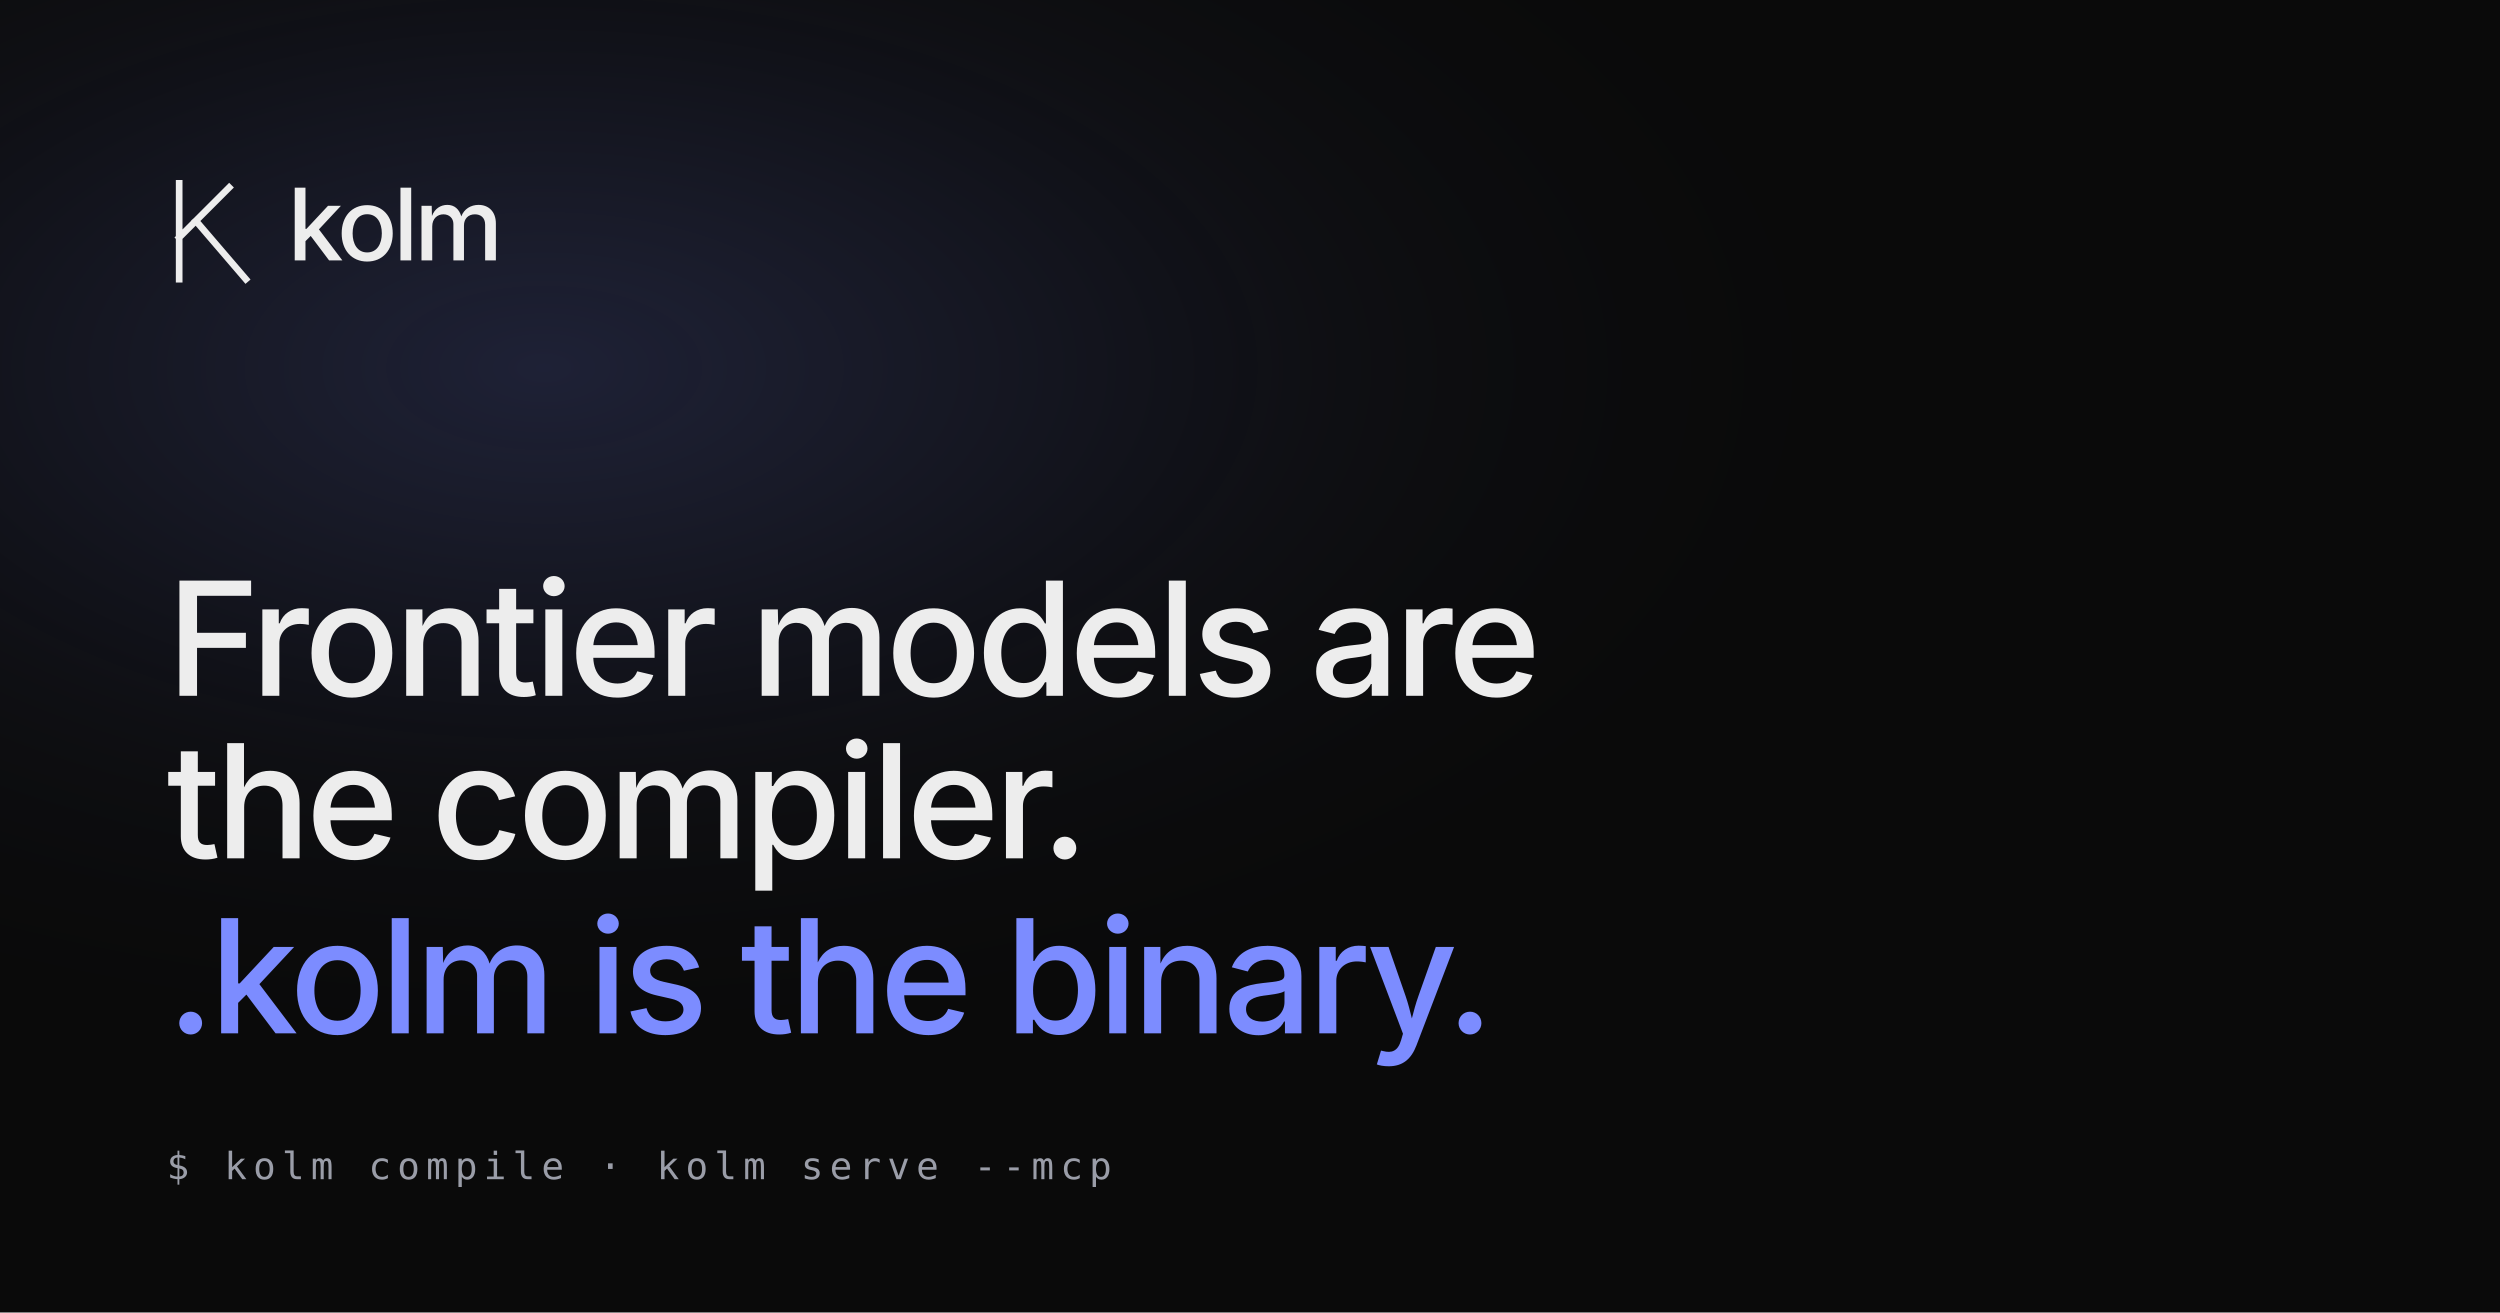
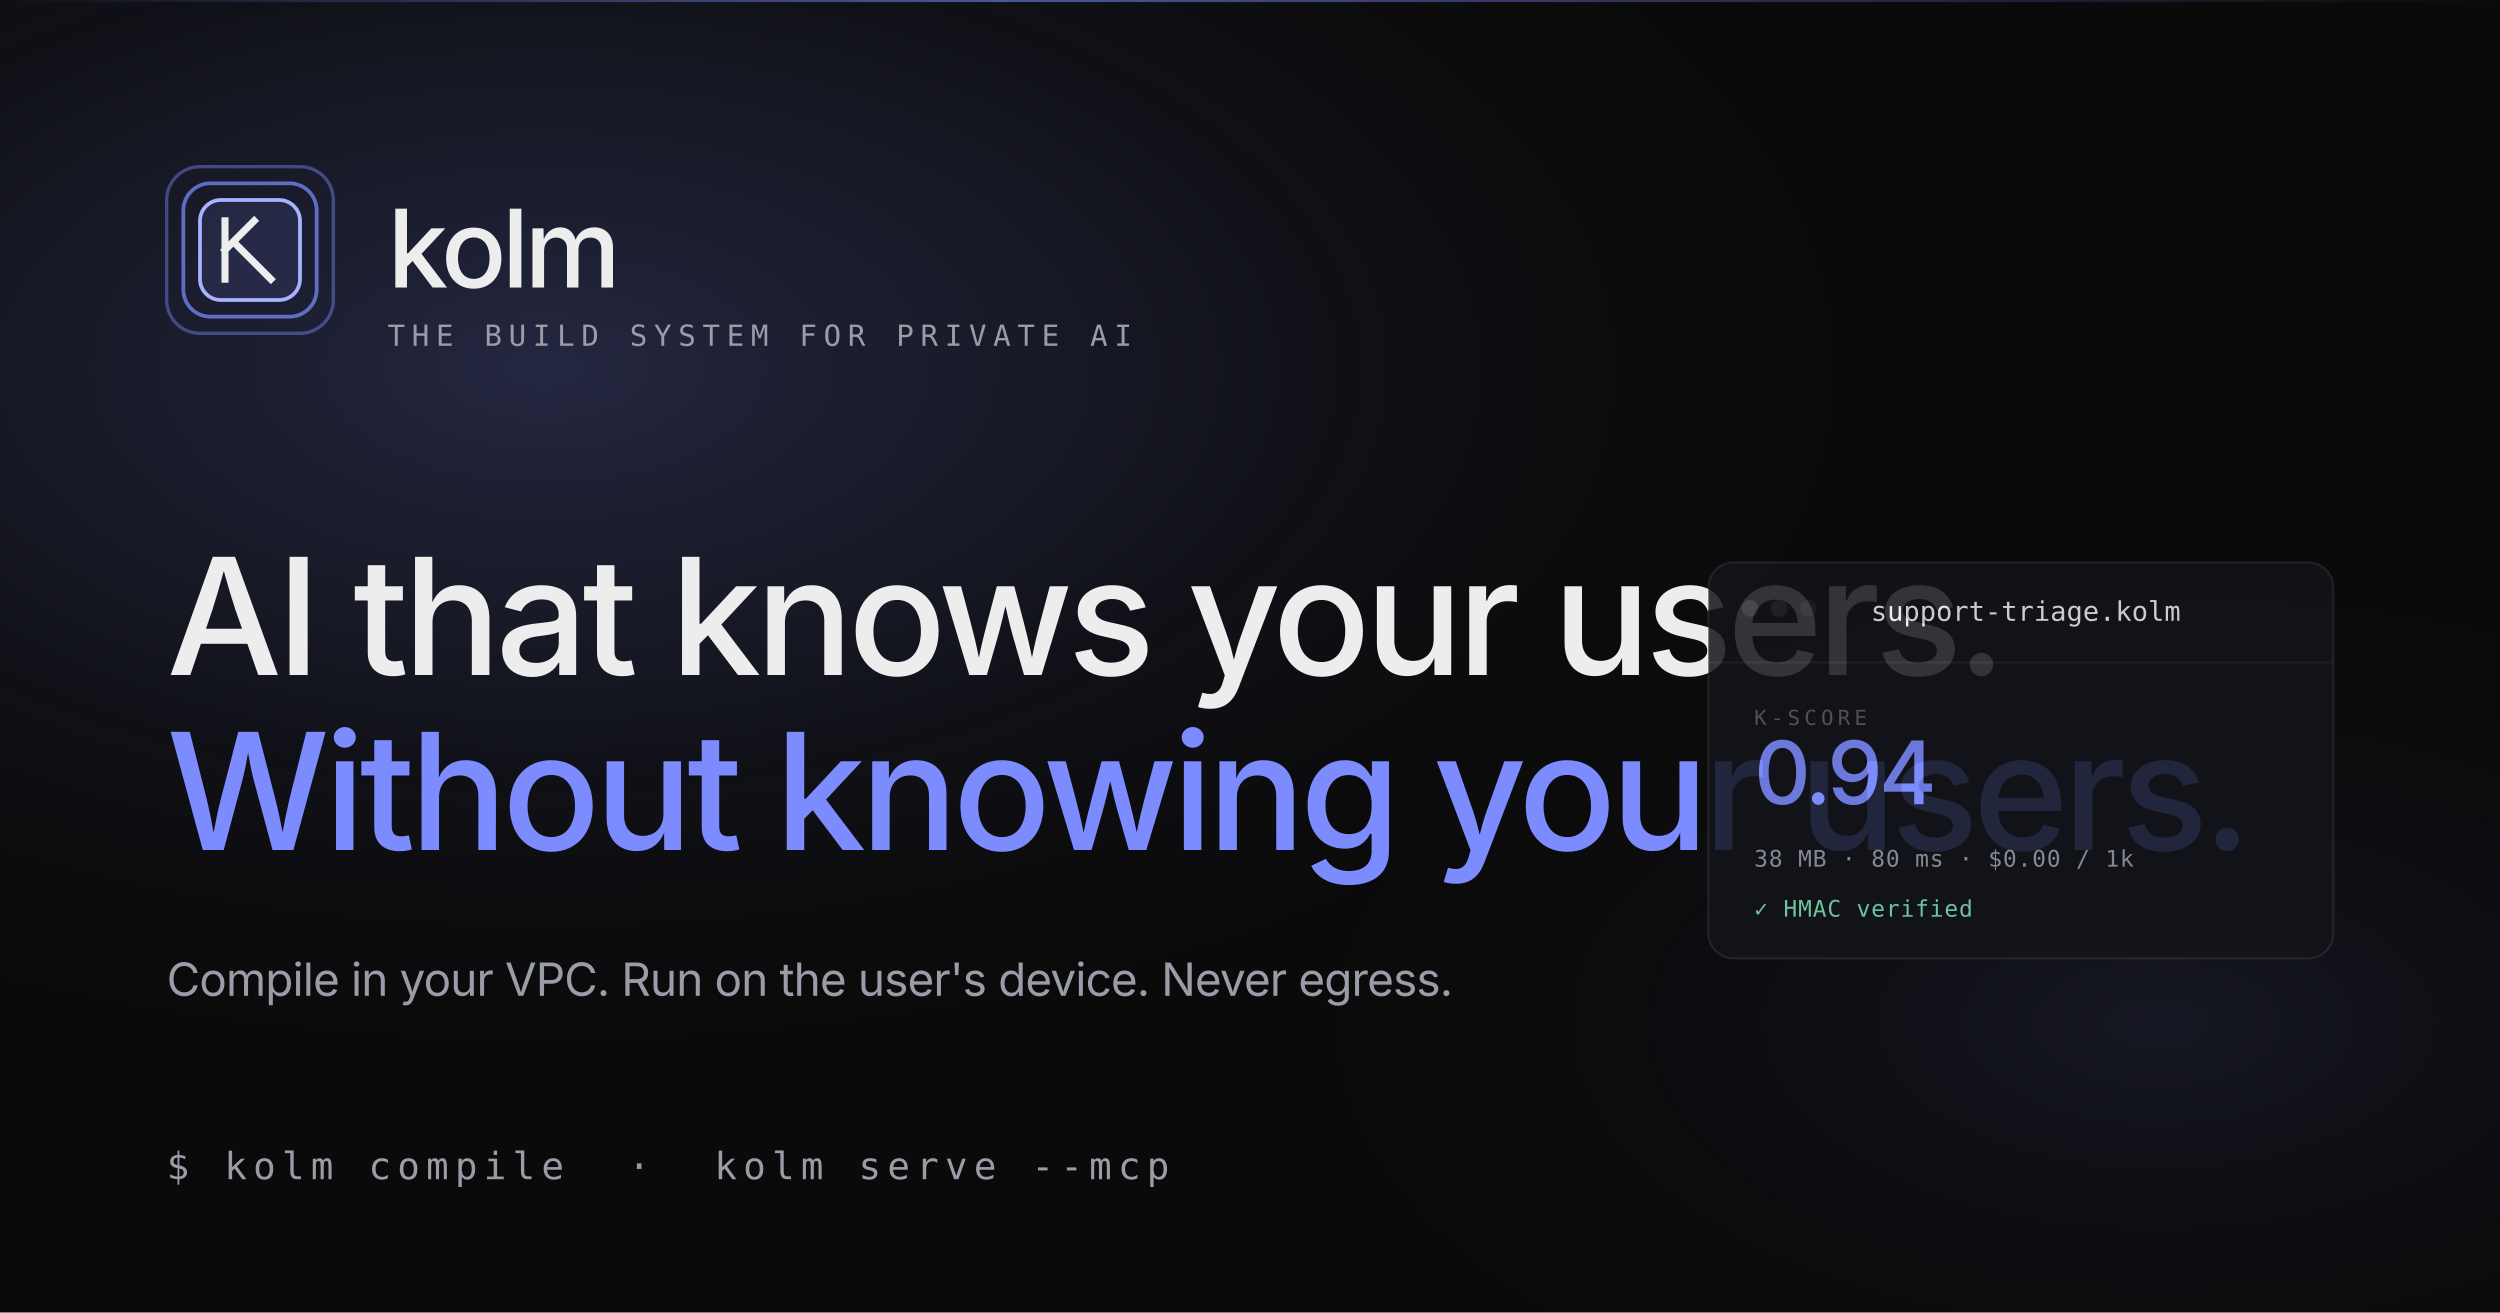
<svg xmlns="http://www.w3.org/2000/svg" viewBox="0 0 1200 630" role="img" aria-label="kolm — frontier models are the compiler">
  <defs>
-     <radialGradient id="glow" cx="22%" cy="28%" r="55%">
-       <stop offset="0" stop-color="#7c8cff" stop-opacity="0.18" />
-       <stop offset="0.55" stop-color="#7c8cff" stop-opacity="0.04" />
+     <radialGradient id="glow" cx="22%" cy="28%" r="58%">
+       <stop offset="0" stop-color="#7c8cff" stop-opacity="0.22" />
+       <stop offset="0.55" stop-color="#7c8cff" stop-opacity="0.05" />
      <stop offset="1" stop-color="#000000" stop-opacity="0" />
    </radialGradient>
+     <radialGradient id="glow2" cx="86%" cy="78%" r="40%">
+       <stop offset="0" stop-color="#7c8cff" stop-opacity="0.10" />
+       <stop offset="1" stop-color="#000000" stop-opacity="0" />
+     </radialGradient>
+     <linearGradient id="hairline" x1="0" y1="0" x2="1" y2="0">
+       <stop offset="0" stop-color="#7c8cff" stop-opacity="0" />
+       <stop offset="0.4" stop-color="#7c8cff" stop-opacity="0.55" />
+       <stop offset="1" stop-color="#7c8cff" stop-opacity="0" />
+     </linearGradient>
  </defs>
  <rect width="1200" height="630" fill="#0a0a0a" />
  <rect width="1200" height="630" fill="url(#glow)" />
-   <g transform="translate(80 84)" stroke="#ededed" stroke-width="3.2" fill="none" stroke-linecap="square">
-     <path d="M 6 4 L 6 50 M 6 30 L 30 6 M 14 22 L 38 50" />
+   <rect width="1200" height="630" fill="url(#glow2)" />
+   <rect x="0" y="0" width="1200" height="1" fill="url(#hairline)" />
+   <g transform="translate(80 80)">
+     <rect x="0" y="0" width="80" height="80" rx="16" fill="none" stroke="#7c8cff" stroke-width="1.6" opacity="0.42" />
+     <rect x="8" y="8" width="64" height="64" rx="13" fill="none" stroke="#7c8cff" stroke-width="1.8" opacity="0.72" />
+     <rect x="16" y="16" width="48" height="48" rx="10" fill="rgba(124,140,255,0.12)" stroke="#a8b3ff" stroke-width="1.8" />
+     <path d="M 28 26 L 28 54 M 28 40 L 42 26 M 32 36 L 50 54" fill="none" stroke="#ededed" stroke-width="3.4" stroke-linecap="square" />
  </g>
-   <text x="138" y="125" fill="#ededed" font-family="-apple-system,BlinkMacSystemFont,'SF Pro Display','Inter',system-ui,sans-serif" font-size="48" font-weight="540" letter-spacing="-2.0">kolm</text>
-   <text x="80" y="334" fill="#ededed" font-family="-apple-system,BlinkMacSystemFont,'SF Pro Display','Inter',system-ui,sans-serif" font-size="76" font-weight="500" letter-spacing="-2.4">Frontier models are</text>
-   <text x="80" y="412" fill="#ededed" font-family="-apple-system,BlinkMacSystemFont,'SF Pro Display','Inter',system-ui,sans-serif" font-size="76" font-weight="500" letter-spacing="-2.4">the compiler.</text>
-   <text x="80" y="496" fill="#7c8cff" font-family="-apple-system,BlinkMacSystemFont,'SF Pro Display','Inter',system-ui,sans-serif" font-size="76" font-weight="500" letter-spacing="-2.4">.kolm is the binary.</text>
-   <text x="80" y="566" fill="#9a9da8" font-family="ui-monospace,'SF Mono',Menlo,Consolas,monospace" font-size="18" letter-spacing="3">$ kolm compile · kolm serve --mcp</text>
+   <text x="186" y="138" fill="#ededed" font-family="-apple-system,BlinkMacSystemFont,'SF Pro Display','Inter',system-ui,sans-serif" font-size="52" font-weight="540" letter-spacing="-2.2">kolm</text>
+   <text x="186" y="166" fill="#9a9da8" font-family="ui-monospace,'SF Mono',Menlo,Consolas,monospace" font-size="14" letter-spacing="3.2">THE BUILD SYSTEM FOR PRIVATE AI</text>
+   <text x="80" y="324" fill="#ededed" font-family="-apple-system,BlinkMacSystemFont,'SF Pro Display','Inter',system-ui,sans-serif" font-size="78" font-weight="500" letter-spacing="-2.6">AI that knows your users.</text>
+   <text x="80" y="408" fill="#7c8cff" font-family="-apple-system,BlinkMacSystemFont,'SF Pro Display','Inter',system-ui,sans-serif" font-size="78" font-weight="500" letter-spacing="-2.6">Without knowing your users.</text>
+   <text x="80" y="478" fill="#9a9da8" font-family="-apple-system,BlinkMacSystemFont,'SF Pro Display','Inter',system-ui,sans-serif" font-size="22" letter-spacing="-0.4">Compile in your VPC. Run on the user's device. Never egress.</text>
+   <text x="80" y="566" fill="#9a9da8" font-family="ui-monospace,'SF Mono',Menlo,Consolas,monospace" font-size="18" letter-spacing="3">$ kolm compile  ·  kolm serve --mcp</text>
+   <g transform="translate(820 270)" opacity="0.85">
+     <rect x="0" y="0" width="300" height="190" rx="12" fill="#13141a" stroke="rgba(255,255,255,0.10)" stroke-width="1" />
+     <circle cx="20" cy="22" r="4" fill="rgba(255,255,255,0.10)" />
+     <circle cx="34" cy="22" r="4" fill="rgba(255,255,255,0.075)" />
+     <circle cx="48" cy="22" r="4" fill="rgba(255,255,255,0.05)" />
+     <text x="78" y="28" fill="#ededed" font-family="ui-monospace,'SF Mono',Menlo,Consolas,monospace" font-size="13">support-triage.kolm</text>
+     <line x1="0" y1="48" x2="300" y2="48" stroke="rgba(255,255,255,0.06)" />
+     <text x="22" y="78" fill="#5a5c66" font-family="ui-monospace,'SF Mono',Menlo,Consolas,monospace" font-size="10" letter-spacing="2">K-SCORE</text>
+     <text x="22" y="116" fill="#7c8cff" font-family="-apple-system,BlinkMacSystemFont,'SF Pro Display','Inter',system-ui,sans-serif" font-size="42" font-weight="540" letter-spacing="-1.6">0.94</text>
+     <text x="22" y="146" fill="#9a9da8" font-family="ui-monospace,'SF Mono',Menlo,Consolas,monospace" font-size="11" letter-spacing="0.4">38 MB · 80 ms · $0.00 / 1k</text>
+     <text x="22" y="170" fill="#7ce3b6" font-family="ui-monospace,'SF Mono',Menlo,Consolas,monospace" font-size="11" letter-spacing="0.4">✓ HMAC verified</text>
+   </g>
</svg>
